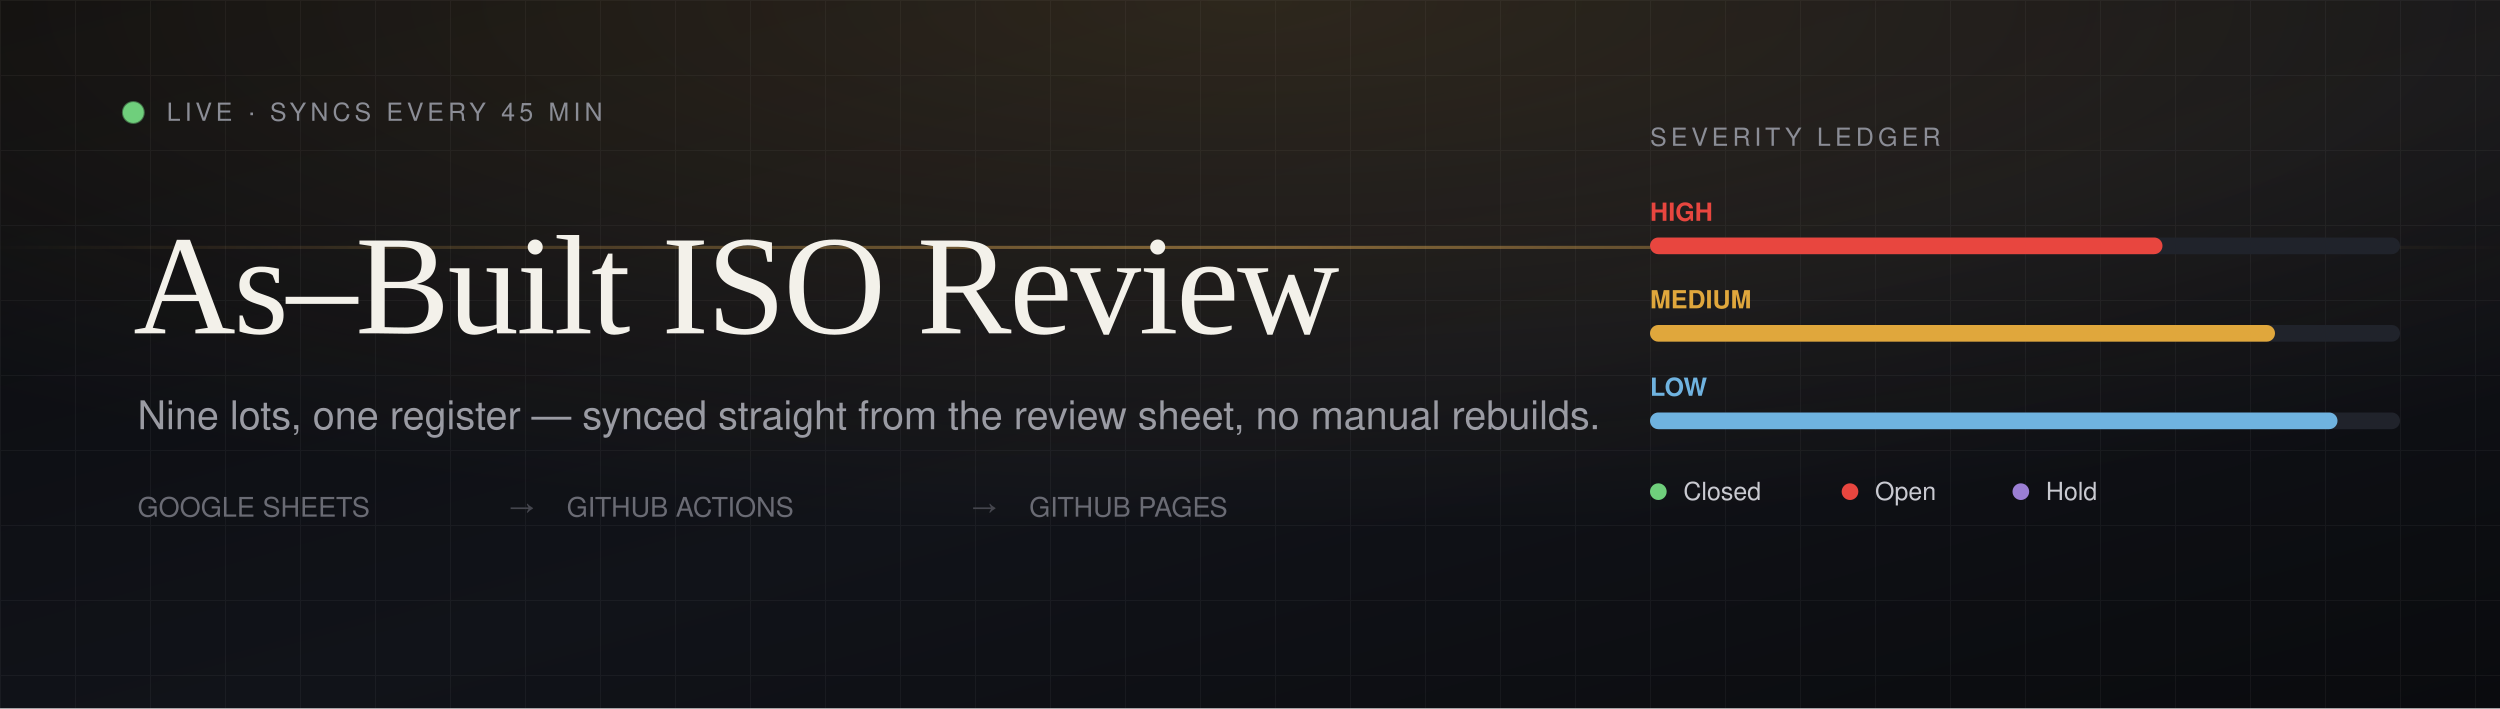
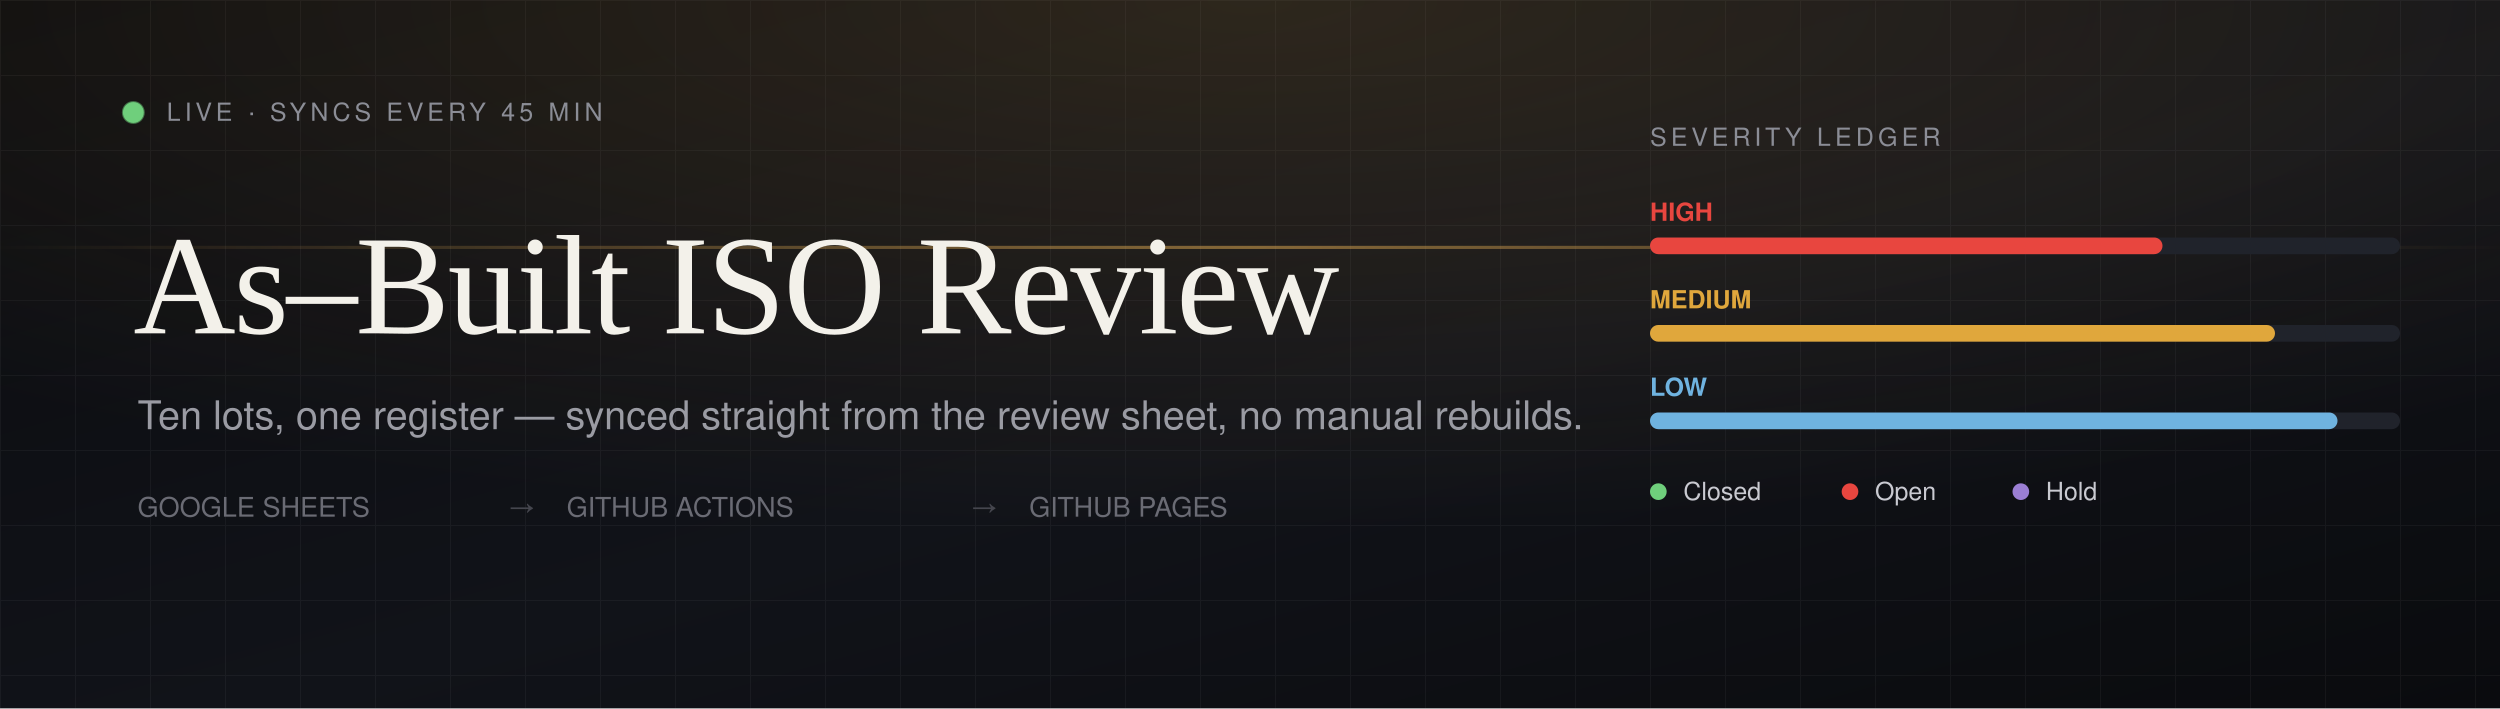
<svg xmlns="http://www.w3.org/2000/svg" viewBox="0 0 1200 340" width="1200" height="340">
  <defs>
    <linearGradient id="bg" x1="0" y1="0" x2="1" y2="1">
      <stop offset="0%" stop-color="#0a0b0e" />
      <stop offset="55%" stop-color="#111319" />
      <stop offset="100%" stop-color="#0a0b0e" />
    </linearGradient>
    <linearGradient id="beam" x1="0" y1="0" x2="1" y2="0">
      <stop offset="0%" stop-color="#d7a34f" stop-opacity="0" />
      <stop offset="50%" stop-color="#d7a34f" stop-opacity=".55" />
      <stop offset="100%" stop-color="#d7a34f" stop-opacity="0" />
    </linearGradient>
    <radialGradient id="glow" cx="50%" cy="0%" r="75%">
      <stop offset="0%" stop-color="#d7a34f" stop-opacity=".16" />
      <stop offset="100%" stop-color="#d7a34f" stop-opacity="0" />
    </radialGradient>
    <pattern id="grid" width="36" height="36" patternUnits="userSpaceOnUse">
      <path d="M36 0H0V36" fill="none" stroke="#ffffff" stroke-opacity="0.045" />
    </pattern>
  </defs>
  <rect width="1200" height="340" fill="url(#bg)" />
  <rect width="1200" height="340" fill="url(#grid)" />
  <rect width="1200" height="340" fill="url(#glow)" />
  <rect x="0" y="118" width="1200" height="1.5" fill="url(#beam)" />
  <g transform="translate(792,70)" font-family="Hanken Grotesk, Helvetica, Arial, sans-serif">
    <text x="0" y="0" fill="#8b8d96" font-size="12" letter-spacing="2">SEVERITY LEDGER</text>
    <text x="0" y="36" fill="#e8463f" font-size="12" font-weight="600">HIGH</text>
    <rect x="0" y="44" width="360" height="8" rx="4" fill="#20232b" />
    <rect x="0" y="44" width="246" height="8" rx="4" fill="#e8463f" />
    <text x="0" y="78" fill="#e0a73c" font-size="12" font-weight="600">MEDIUM</text>
    <rect x="0" y="86" width="360" height="8" rx="4" fill="#20232b" />
    <rect x="0" y="86" width="300" height="8" rx="4" fill="#e0a73c" />
    <text x="0" y="120" fill="#6fb3e0" font-size="12" font-weight="600">LOW</text>
    <rect x="0" y="128" width="360" height="8" rx="4" fill="#20232b" />
    <rect x="0" y="128" width="330" height="8" rx="4" fill="#6fb3e0" />
    <g transform="translate(0,170)">
      <circle cx="4" cy="-4" r="4" fill="#6fcf7c" />
      <text x="16" y="0" fill="#c9cad1" font-size="12">Closed</text>
      <circle cx="96" cy="-4" r="4" fill="#e8463f" />
      <text x="108" y="0" fill="#c9cad1" font-size="12">Open</text>
      <circle cx="178" cy="-4" r="4" fill="#9b7fd4" />
      <text x="190" y="0" fill="#c9cad1" font-size="12">Hold</text>
    </g>
  </g>
  <g transform="translate(64,54)">
    <circle cx="0" cy="0" r="5" fill="#6fcf7c" />
    <circle cx="0" cy="0" r="5" fill="none" stroke="#6fcf7c" stroke-opacity=".5">
      <animate attributeName="r" values="5;14;5" dur="2.6s" repeatCount="indefinite" />
      <animate attributeName="stroke-opacity" values=".5;0;.5" dur="2.6s" repeatCount="indefinite" />
    </circle>
    <text x="16" y="4" fill="#8b8d96" font-family="Hanken Grotesk, Helvetica, Arial, sans-serif" font-size="12" letter-spacing="2">LIVE · SYNCS EVERY 45 MIN</text>
  </g>
  <text x="64" y="160" fill="#f3f1ea" font-family="Georgia, 'Times New Roman', serif" font-size="68" font-weight="400" letter-spacing="-1">As–Built ISO Review</text>
-   <text x="66" y="206" fill="#9a9ba3" font-family="Hanken Grotesk, Helvetica, Arial, sans-serif" font-size="19">Nine lots, one register — synced straight from the review sheet, no manual rebuilds.</text>
+   <text x="66" y="206" fill="#9a9ba3" font-family="Hanken Grotesk, Helvetica, Arial, sans-serif" font-size="19">Ten lots, one register — synced straight from the review sheet, no manual rebuilds.</text>
  <g transform="translate(66,248)" font-family="Hanken Grotesk, Helvetica, Arial, sans-serif" font-size="13" fill="#6a6b74">
    <text x="0" y="0">GOOGLE SHEETS</text>
    <text x="178" y="0" fill="#45464e">→</text>
    <text x="206" y="0">GITHUB ACTIONS</text>
    <text x="400" y="0" fill="#45464e">→</text>
    <text x="428" y="0">GITHUB PAGES</text>
  </g>
</svg>
